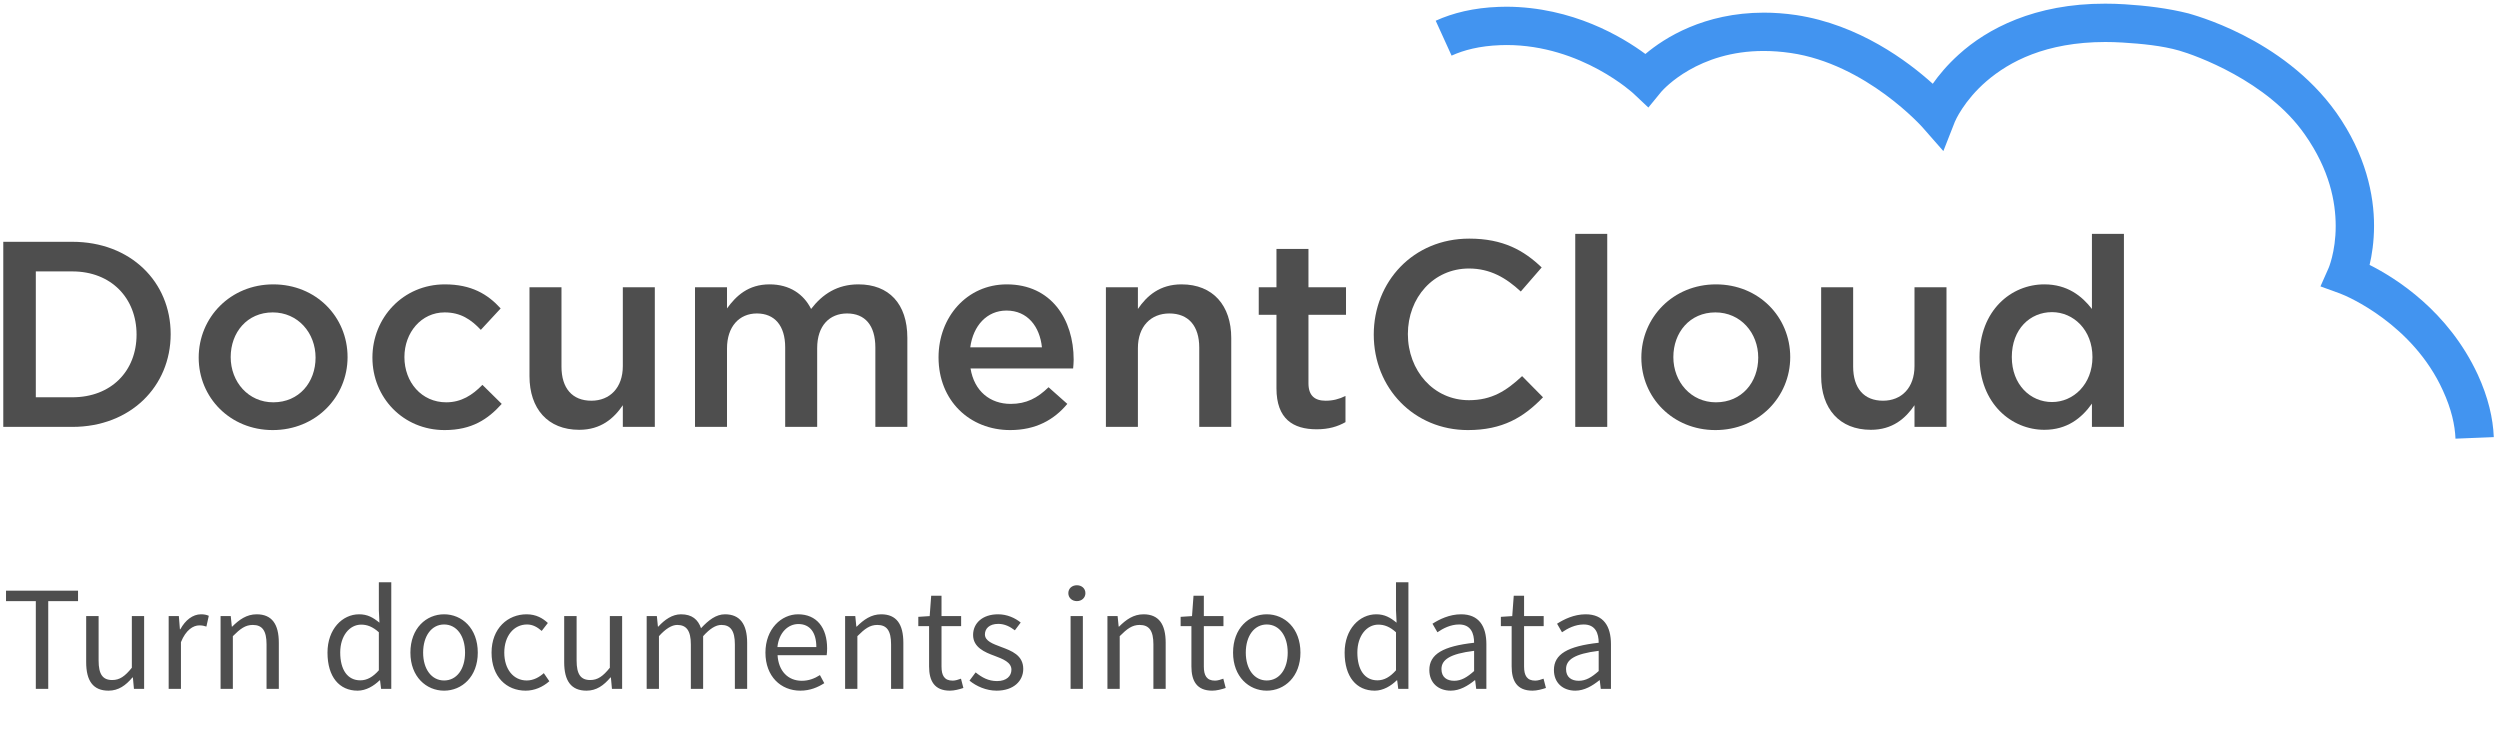
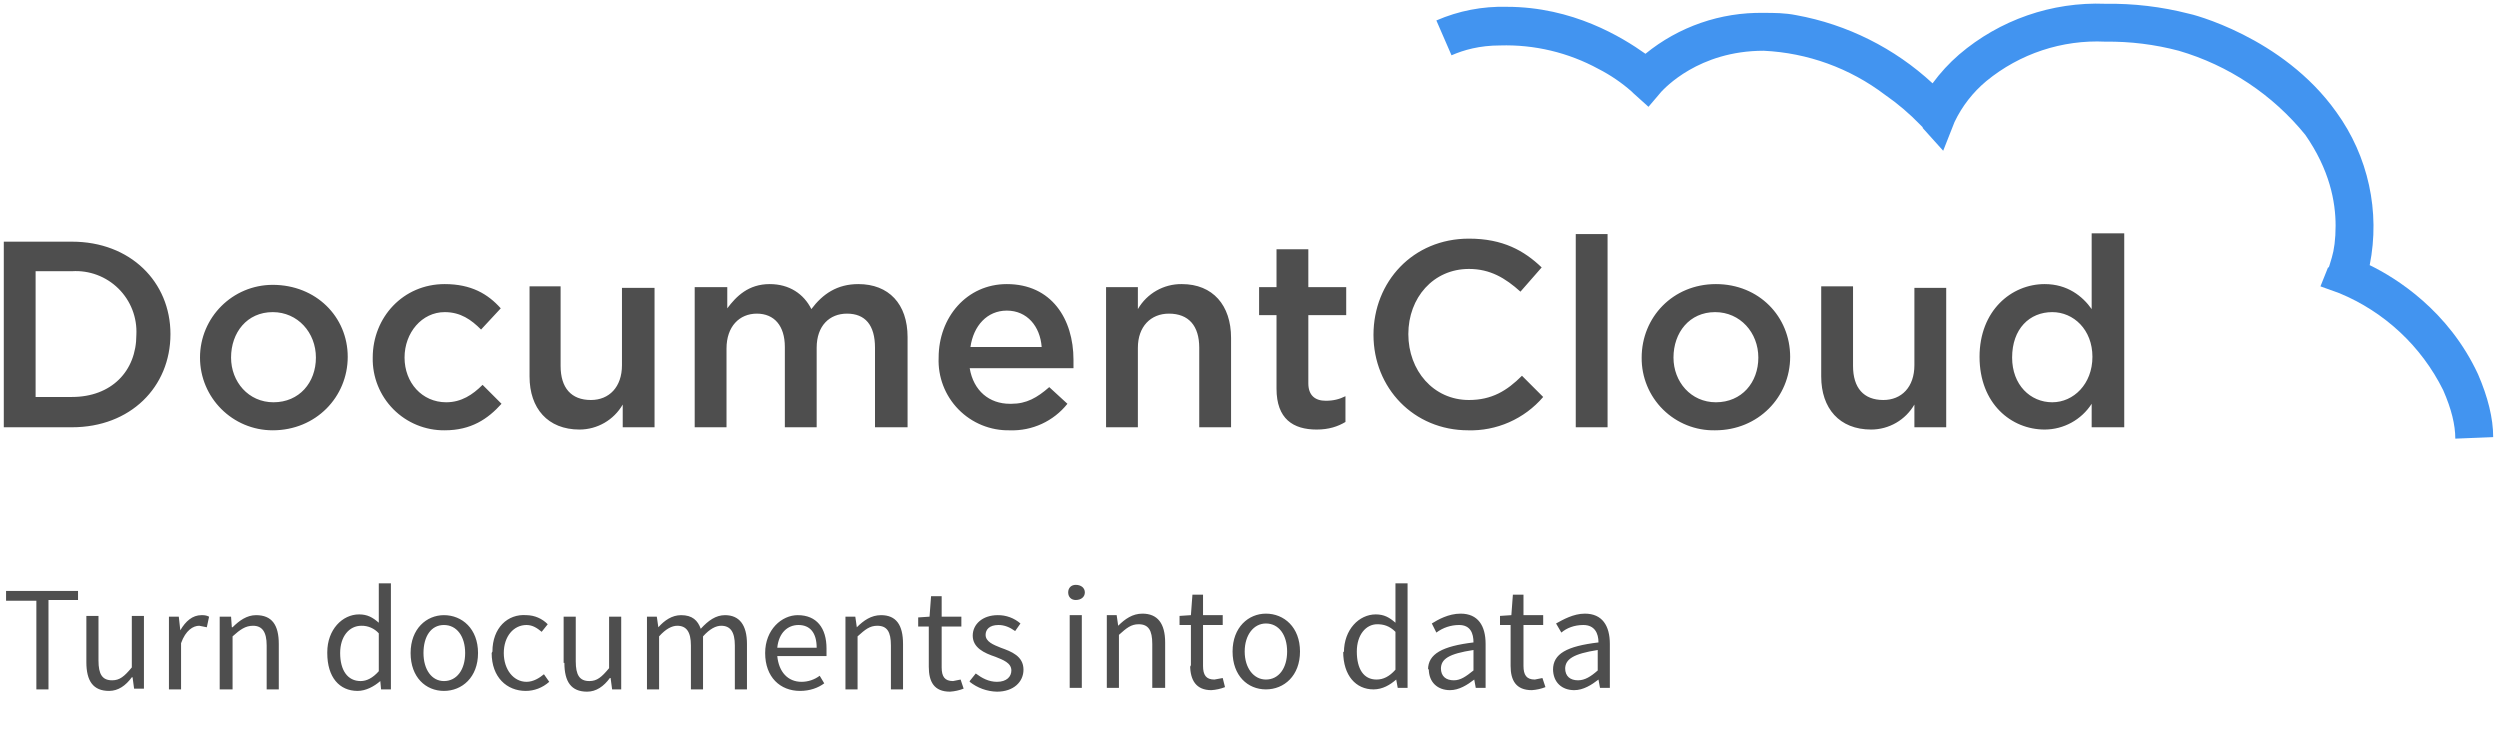
- <svg xmlns="http://www.w3.org/2000/svg" width="330" height="99" viewBox="0 0 330 99" fill="none">
-   <path d="M9.544 35.826H4.727V52.441H9.544C14.675 52.441 18.026 48.985 18.026 44.169C18.026 39.351 14.675 35.826 9.544 35.826V35.826ZM9.544 56.35H0.433V31.917H9.544C17.223 31.917 22.528 37.187 22.528 44.098C22.528 51.01 17.223 56.35 9.544 56.35Z" fill="#4E4E4E" />
-   <path d="M36 41.237C32.615 41.237 30.451 43.89 30.451 47.137C30.451 50.418 32.789 53.105 36.07 53.105C39.491 53.105 41.655 50.452 41.655 47.206C41.655 43.925 39.316 41.237 36 41.237V41.237ZM36 56.77C30.381 56.77 26.227 52.477 26.227 47.206C26.227 41.901 30.415 37.537 36.07 37.537C41.725 37.537 45.879 41.83 45.879 47.137C45.879 52.407 41.69 56.77 36 56.77" fill="#4E4E4E" />
-   <path d="M58.688 56.77C53.208 56.77 49.159 52.477 49.159 47.206C49.159 41.934 53.208 37.537 58.722 37.537C62.213 37.537 64.377 38.828 66.087 40.714L63.469 43.541C62.179 42.179 60.817 41.237 58.688 41.237C55.616 41.237 53.382 43.89 53.382 47.137C53.382 50.452 55.651 53.105 58.897 53.105C60.887 53.105 62.353 52.162 63.679 50.801L66.228 53.314C64.412 55.338 62.283 56.77 58.688 56.77" fill="#4E4E4E" />
-   <path d="M82.213 37.921H86.436V56.35H82.213V53.489C81.027 55.233 79.316 56.734 76.454 56.734C72.3 56.734 69.892 53.942 69.892 49.649V37.921H74.115V48.392C74.115 51.254 75.546 52.894 78.06 52.894C80.503 52.894 82.213 51.184 82.213 48.322V37.921" fill="#4E4E4E" />
-   <path d="M113.313 37.536C117.326 37.536 119.77 40.085 119.77 44.588V56.35H115.547V45.878C115.547 42.946 114.185 41.377 111.812 41.377C109.508 41.377 107.867 42.981 107.867 45.949V56.35H103.644V45.844C103.644 42.981 102.248 41.377 99.909 41.377C97.57 41.377 95.965 43.121 95.965 45.984V56.35H91.741V37.921H95.965V40.713C97.151 39.072 98.757 37.536 101.584 37.536C104.237 37.536 106.087 38.827 107.064 40.782C108.566 38.827 110.52 37.536 113.313 37.536Z" fill="#4E4E4E" />
-   <path d="M137.535 45.845C137.255 43.122 135.649 40.993 132.857 40.993C130.274 40.993 128.459 42.982 128.075 45.845H137.535ZM133.416 53.314C135.475 53.314 136.941 52.546 138.407 51.114L140.886 53.314C139.141 55.409 136.732 56.77 133.346 56.77C128.006 56.77 123.887 52.895 123.887 47.17C123.887 41.866 127.622 37.537 132.892 37.537C138.756 37.537 141.723 42.145 141.723 47.485C141.723 47.869 141.689 48.218 141.653 48.637H128.11C128.599 51.638 130.693 53.314 133.416 53.314" fill="#4E4E4E" />
-   <path d="M150.203 56.35H145.979V37.921H150.203V40.782C151.391 39.037 153.101 37.536 155.963 37.536C160.117 37.536 162.525 40.329 162.525 44.622V56.35H158.301V45.878C158.301 43.017 156.871 41.377 154.357 41.377C151.913 41.377 150.203 43.086 150.203 45.949V56.35" fill="#4E4E4E" />
-   <path d="M172.717 50.591C172.717 52.233 173.554 52.895 174.985 52.895C175.927 52.895 176.765 52.686 177.603 52.267V55.722C176.555 56.317 175.369 56.666 173.799 56.666C170.692 56.666 168.493 55.304 168.493 51.255V41.551H166.154V37.922H168.493V32.86H172.717V37.922H177.673V41.551H172.717V50.591" fill="#4E4E4E" />
-   <path d="M193.763 56.77C186.642 56.77 181.336 51.221 181.336 44.169C181.336 37.187 186.537 31.498 193.937 31.498C198.44 31.498 201.163 33.07 203.501 35.302L200.744 38.479C198.789 36.664 196.695 35.443 193.902 35.443C189.225 35.443 185.839 39.282 185.839 44.098C185.839 48.916 189.225 52.826 193.902 52.826C196.904 52.826 198.825 51.604 200.918 49.649L203.676 52.441C201.128 55.094 198.335 56.77 193.763 56.77" fill="#4E4E4E" />
-   <path d="M207.933 56.35V30.87H212.156V56.35H207.933Z" fill="#4E4E4E" />
-   <path d="M226.432 41.237C223.046 41.237 220.882 43.89 220.882 47.137C220.882 50.418 223.22 53.105 226.502 53.105C229.922 53.105 232.087 50.452 232.087 47.206C232.087 43.925 229.748 41.237 226.432 41.237V41.237ZM226.432 56.77C220.812 56.77 216.658 52.477 216.658 47.206C216.658 41.901 220.847 37.537 226.502 37.537C232.156 37.537 236.31 41.83 236.31 47.137C236.31 52.407 232.121 56.77 226.432 56.77" fill="#4E4E4E" />
-   <path d="M252.714 37.921H256.937V56.35H252.714V53.489C251.527 55.233 249.816 56.734 246.955 56.734C242.801 56.734 240.392 53.942 240.392 49.649V37.921H244.616V48.392C244.616 51.254 246.047 52.894 248.56 52.894C251.003 52.894 252.714 51.184 252.714 48.322V37.921" fill="#4E4E4E" />
-   <path d="M270.864 41.202C267.967 41.202 265.558 43.436 265.558 47.136C265.558 50.765 268.002 53.069 270.864 53.069C273.691 53.069 276.204 50.73 276.204 47.136C276.204 43.541 273.691 41.202 270.864 41.202ZM276.135 56.35V53.278C274.773 55.198 272.853 56.734 269.851 56.734C265.523 56.734 261.299 53.278 261.299 47.136C261.299 40.993 265.453 37.536 269.851 37.536C272.888 37.536 274.809 39.072 276.135 40.782V30.87H280.358V56.35H276.135" fill="#4E4E4E" />
-   <path d="M287.65 6.677C285.394 6.032 282.743 5.774 280.172 5.615C279.382 5.567 278.62 5.544 277.884 5.544C270.009 5.56 265.225 8.137 262.221 10.713C259.229 13.292 258.079 15.973 258.035 16.088L256.523 19.943L253.784 16.823C253.783 16.823 253.773 16.811 253.725 16.758C253.674 16.703 253.596 16.618 253.49 16.505C253.276 16.283 252.951 15.95 252.525 15.544C251.671 14.731 250.412 13.619 248.835 12.464C245.684 10.146 241.273 7.7 236.37 6.994C235.108 6.81 233.926 6.729 232.815 6.729C224.172 6.717 219.675 11.682 219.309 12.089L219.301 12.098L217.584 14.195L215.61 12.338C215.609 12.338 215.609 12.336 215.567 12.298C215.524 12.261 215.454 12.198 215.357 12.116C215.164 11.953 214.866 11.707 214.47 11.406C213.678 10.806 212.496 9.991 211.001 9.177C208.008 7.545 203.789 5.943 198.867 5.944C198.594 5.944 198.317 5.951 198.031 5.962C195.296 6.063 193.225 6.609 191.609 7.343L189.513 2.737C191.766 1.71 194.527 1.025 197.845 0.907C198.187 0.892 198.528 0.886 198.867 0.886C207.596 0.926 214.145 4.875 217.192 7.126C219.727 4.989 224.925 1.682 232.815 1.669C234.17 1.669 235.601 1.767 237.101 1.988C245.401 3.256 251.822 8.078 255.124 11.059C255.932 9.909 257.05 8.559 258.551 7.204C262.309 3.793 268.571 0.466 277.884 0.484C278.725 0.484 279.593 0.51 280.486 0.566C283.264 0.74 286.172 1.086 288.894 1.775C289.116 1.882 301.261 4.86 308.399 14.88C312.295 20.413 313.383 25.776 313.374 29.821C313.371 31.928 313.091 33.681 312.786 34.968C316.301 36.739 323.158 41.056 327.058 49.43C328.449 52.449 329.081 55.223 329.18 57.697V57.699L324.125 57.903C324.052 56.13 323.606 54.034 322.462 51.545C318.487 42.779 309.794 39.072 308.906 38.751C308.85 38.73 308.848 38.728 308.848 38.728L306.301 37.804L307.393 35.339H307.391C307.391 35.339 307.391 35.339 307.392 35.339C307.395 35.334 307.401 35.32 307.409 35.297C307.429 35.249 307.46 35.166 307.501 35.049C307.583 34.816 307.701 34.447 307.822 33.963C308.065 32.995 308.316 31.566 308.313 29.821C308.304 26.639 307.518 22.44 304.259 17.788C299.323 10.665 289.745 7.276 287.65 6.677Z" fill="#4294F0" />
-   <path d="M4.727 90.93H6.368V79.348H10.301V77.964H0.794V79.348H4.727V90.93ZM11.375 87.412C11.375 89.863 12.284 91.167 14.32 91.167C15.644 91.167 16.593 90.476 17.482 89.428H17.542L17.68 90.93H19.024V81.325H17.403V88.143C16.494 89.27 15.802 89.764 14.814 89.764C13.549 89.764 13.016 88.993 13.016 87.195V81.325H11.375V87.412ZM22.264 90.93H23.885V84.763C24.537 83.143 25.506 82.55 26.316 82.55C26.712 82.55 26.929 82.609 27.245 82.708L27.561 81.285C27.245 81.147 26.949 81.087 26.534 81.087C25.447 81.087 24.458 81.858 23.806 83.064H23.747L23.608 81.325H22.264V90.93ZM29.116 90.93H30.737V83.973C31.706 83.004 32.378 82.491 33.366 82.491C34.631 82.491 35.184 83.261 35.184 85.06V90.93H36.805V84.843C36.805 82.392 35.896 81.087 33.88 81.087C32.556 81.087 31.567 81.799 30.658 82.708H30.599L30.46 81.325H29.116V90.93ZM43.229 86.147C43.229 89.349 44.791 91.167 47.202 91.167C48.328 91.167 49.356 90.535 50.107 89.804H50.167L50.305 90.93H51.649V76.858H50.008V80.554L50.087 82.194C49.238 81.502 48.506 81.087 47.4 81.087C45.206 81.087 43.229 83.024 43.229 86.147ZM44.909 86.127C44.909 83.933 46.135 82.451 47.676 82.451C48.467 82.451 49.198 82.728 50.008 83.459V88.479C49.218 89.369 48.447 89.804 47.558 89.804C45.878 89.804 44.909 88.42 44.909 86.127ZM54.173 86.147C54.173 89.329 56.268 91.167 58.62 91.167C60.972 91.167 63.067 89.329 63.067 86.147C63.067 82.925 60.972 81.087 58.62 81.087C56.268 81.087 54.173 82.925 54.173 86.147ZM55.853 86.147C55.853 83.933 56.979 82.431 58.62 82.431C60.28 82.431 61.387 83.933 61.387 86.147C61.387 88.341 60.28 89.823 58.62 89.823C56.979 89.823 55.853 88.341 55.853 86.147ZM64.885 86.147C64.885 89.329 66.842 91.167 69.391 91.167C70.538 91.167 71.645 90.693 72.514 89.922L71.783 88.855C71.21 89.369 70.439 89.823 69.53 89.823C67.771 89.823 66.565 88.341 66.565 86.147C66.565 83.933 67.83 82.431 69.569 82.431C70.34 82.431 70.933 82.787 71.506 83.281L72.317 82.234C71.664 81.621 70.775 81.087 69.51 81.087C67.039 81.087 64.885 82.925 64.885 86.147ZM74.472 87.412C74.472 89.863 75.381 91.167 77.417 91.167C78.741 91.167 79.69 90.476 80.579 89.428H80.639L80.777 90.93H82.121V81.325H80.5V88.143C79.591 89.27 78.899 89.764 77.911 89.764C76.646 89.764 76.113 88.993 76.113 87.195V81.325H74.472V87.412ZM85.361 90.93H86.982V83.973C87.872 82.985 88.682 82.491 89.394 82.491C90.619 82.491 91.192 83.261 91.192 85.06V90.93H92.813V83.973C93.702 82.985 94.473 82.491 95.224 82.491C96.43 82.491 97.003 83.261 97.003 85.06V90.93H98.624V84.843C98.624 82.392 97.675 81.087 95.698 81.087C94.532 81.087 93.544 81.838 92.536 82.925C92.141 81.779 91.35 81.087 89.888 81.087C88.741 81.087 87.733 81.799 86.903 82.708H86.844L86.706 81.325H85.361V90.93ZM101.037 86.147C101.037 89.29 103.073 91.167 105.642 91.167C106.947 91.167 107.974 90.713 108.805 90.179L108.231 89.112C107.52 89.566 106.749 89.863 105.84 89.863C104.002 89.863 102.757 88.558 102.638 86.483H109.121C109.16 86.246 109.18 85.93 109.18 85.594C109.18 82.846 107.797 81.087 105.346 81.087C103.152 81.087 101.037 83.004 101.037 86.147ZM102.618 85.416C102.816 83.479 104.041 82.372 105.385 82.372C106.887 82.372 107.757 83.459 107.757 85.416H102.618ZM111.554 90.93H113.174V83.973C114.143 83.004 114.815 82.491 115.803 82.491C117.068 82.491 117.622 83.261 117.622 85.06V90.93H119.242V84.843C119.242 82.392 118.333 81.087 116.317 81.087C114.993 81.087 114.005 81.799 113.095 82.708H113.036L112.898 81.325H111.554V90.93ZM122.639 87.965C122.639 89.863 123.331 91.167 125.387 91.167C125.98 91.167 126.632 90.99 127.166 90.812L126.849 89.586C126.533 89.705 126.098 89.843 125.762 89.843C124.655 89.843 124.28 89.171 124.28 87.985V82.649H126.869V81.325H124.28V78.636H122.916L122.718 81.325L121.216 81.423V82.649H122.639V87.965ZM127.974 89.843C128.883 90.594 130.187 91.167 131.551 91.167C133.824 91.167 135.069 89.863 135.069 88.301C135.069 86.483 133.528 85.91 132.144 85.396C131.057 84.981 130.009 84.625 130.009 83.736C130.009 83.004 130.563 82.352 131.769 82.352C132.618 82.352 133.31 82.708 133.962 83.202L134.733 82.174C134.002 81.581 132.954 81.087 131.749 81.087C129.673 81.087 128.448 82.273 128.448 83.815C128.448 85.436 129.95 86.088 131.314 86.582C132.362 86.977 133.508 87.412 133.508 88.4C133.508 89.23 132.875 89.902 131.61 89.902C130.464 89.902 129.614 89.428 128.784 88.756L127.974 89.843ZM142.147 79.348C142.779 79.348 143.274 78.913 143.274 78.3C143.274 77.668 142.779 77.253 142.147 77.253C141.514 77.253 141.02 77.668 141.02 78.3C141.02 78.913 141.514 79.348 142.147 79.348ZM141.317 90.93H142.938V81.325H141.317V90.93ZM146.181 90.93H147.802V83.973C148.77 83.004 149.442 82.491 150.43 82.491C151.695 82.491 152.249 83.261 152.249 85.06V90.93H153.869V84.843C153.869 82.392 152.96 81.087 150.944 81.087C149.62 81.087 148.632 81.799 147.723 82.708H147.663L147.525 81.325H146.181V90.93ZM157.266 87.965C157.266 89.863 157.958 91.167 160.014 91.167C160.607 91.167 161.259 90.99 161.793 90.812L161.476 89.586C161.16 89.705 160.725 89.843 160.389 89.843C159.282 89.843 158.907 89.171 158.907 87.985V82.649H161.496V81.325H158.907V78.636H157.543L157.346 81.325L155.843 81.423V82.649H157.266V87.965ZM162.764 86.147C162.764 89.329 164.859 91.167 167.211 91.167C169.563 91.167 171.658 89.329 171.658 86.147C171.658 82.925 169.563 81.087 167.211 81.087C164.859 81.087 162.764 82.925 162.764 86.147ZM164.444 86.147C164.444 83.933 165.57 82.431 167.211 82.431C168.871 82.431 169.978 83.933 169.978 86.147C169.978 88.341 168.871 89.823 167.211 89.823C165.57 89.823 164.444 88.341 164.444 86.147ZM177.491 86.147C177.491 89.349 179.053 91.167 181.464 91.167C182.591 91.167 183.618 90.535 184.369 89.804H184.429L184.567 90.93H185.911V76.858H184.271V80.554L184.35 82.194C183.5 81.502 182.768 81.087 181.662 81.087C179.468 81.087 177.491 83.024 177.491 86.147ZM179.171 86.127C179.171 83.933 180.397 82.451 181.938 82.451C182.729 82.451 183.46 82.728 184.271 83.459V88.479C183.48 89.369 182.709 89.804 181.82 89.804C180.14 89.804 179.171 88.42 179.171 86.127ZM188.672 88.44C188.672 90.159 189.878 91.167 191.498 91.167C192.684 91.167 193.751 90.535 194.68 89.784H194.72L194.858 90.93H196.202V85.04C196.202 82.649 195.214 81.087 192.862 81.087C191.32 81.087 189.976 81.759 189.087 82.332L189.739 83.459C190.49 82.945 191.479 82.431 192.605 82.431C194.167 82.431 194.582 83.617 194.582 84.843C190.49 85.297 188.672 86.345 188.672 88.44ZM190.273 88.321C190.273 87.096 191.36 86.305 194.582 85.91V88.578C193.653 89.408 192.882 89.863 191.953 89.863C191.004 89.863 190.273 89.408 190.273 88.321ZM199.537 87.965C199.537 89.863 200.229 91.167 202.284 91.167C202.877 91.167 203.53 90.99 204.063 90.812L203.747 89.586C203.431 89.705 202.996 89.843 202.66 89.843C201.553 89.843 201.178 89.171 201.178 87.985V82.649H203.767V81.325H201.178V78.636H199.814L199.616 81.325L198.114 81.423V82.649H199.537V87.965ZM205.117 88.44C205.117 90.159 206.323 91.167 207.943 91.167C209.129 91.167 210.196 90.535 211.125 89.784H211.165L211.303 90.93H212.647V85.04C212.647 82.649 211.659 81.087 209.307 81.087C207.765 81.087 206.421 81.759 205.532 82.332L206.184 83.459C206.935 82.945 207.924 82.431 209.05 82.431C210.612 82.431 211.027 83.617 211.027 84.843C206.935 85.297 205.117 86.345 205.117 88.44ZM206.718 88.321C206.718 87.096 207.805 86.305 211.027 85.91V88.578C210.098 89.408 209.327 89.863 208.398 89.863C207.449 89.863 206.718 89.408 206.718 88.321Z" fill="#4E4E4E" />
+ <svg xmlns="http://www.w3.org/2000/svg" class="mastlogo" fill="none" viewBox="0 0 330 99" width="330" height="99">
+   <path d="M9.5 35.8H4.7v16.6h4.8c5.2 0 8.5-3.4 8.5-8.2a8 8 0 00-8.5-8.4zm0 20.6h-9V31.9h9c7.7 0 13 5.3 13 12.2 0 7-5.3 12.3-13 12.3zM36 41.2c-3.4 0-5.5 2.7-5.5 6 0 3.2 2.3 5.9 5.6 5.9 3.4 0 5.6-2.6 5.6-5.9 0-3.3-2.4-6-5.7-6zm0 15.6a9.6 9.6 0 110-19.2c5.7 0 9.9 4.2 9.9 9.5s-4.2 9.7-9.9 9.7m22.7 0a9.4 9.4 0 01-9.5-9.6c0-5.3 4-9.7 9.5-9.7 3.5 0 5.7 1.3 7.4 3.2l-2.6 2.8c-1.3-1.3-2.7-2.3-4.8-2.3-3 0-5.3 2.7-5.3 6s2.3 5.9 5.5 5.9c2 0 3.5-1 4.8-2.3l2.5 2.5c-1.8 2-4 3.5-7.5 3.5M82.2 38h4.2v18.4h-4.2v-3a6.6 6.6 0 01-5.7 3.3c-4.2 0-6.6-2.8-6.6-7V37.8H74v10.5c0 2.9 1.4 4.5 4 4.5 2.4 0 4.1-1.7 4.1-4.6V38m31.2-.5c4 0 6.5 2.6 6.5 7v11.9h-4.3V45.9c0-3-1.3-4.5-3.7-4.5-2.3 0-4 1.6-4 4.5v10.5h-4.2V45.8c0-2.8-1.4-4.4-3.7-4.4-2.3 0-4 1.7-4 4.6v10.4h-4.2V37.9H96v2.8c1.2-1.6 2.8-3.2 5.6-3.2 2.6 0 4.5 1.3 5.5 3.3 1.5-2 3.4-3.3 6.2-3.3zm24.2 8.3c-.2-2.7-1.9-4.8-4.6-4.8-2.6 0-4.4 2-4.8 4.8h9.4zm-4 7.5c2 0 3.4-.8 5-2.2l2.4 2.2a9.3 9.3 0 01-7.6 3.5 9.2 9.2 0 01-9.4-9.6c0-5.3 3.7-9.7 9-9.7 5.9 0 8.8 4.6 8.8 10v1.1H128c.5 3 2.6 4.7 5.3 4.7m16.9 3.1H146V37.9h4.2v2.9a6.6 6.6 0 015.8-3.3c4.1 0 6.5 2.8 6.5 7.1v11.8h-4.2V45.9c0-2.9-1.4-4.5-4-4.5-2.4 0-4.1 1.7-4.1 4.5v10.5m22.5-5.8c0 1.6.9 2.3 2.3 2.3 1 0 1.8-.2 2.6-.6v3.4c-1 .6-2.2 1-3.8 1-3.1 0-5.3-1.4-5.3-5.4v-9.7h-2.3v-3.7h2.3v-5h4.2v5h5v3.7h-5v9m21.1 6.2c-7.2 0-12.5-5.6-12.5-12.6s5.2-12.7 12.6-12.7c4.5 0 7.3 1.6 9.6 3.8l-2.8 3.2c-2-1.8-4-3-6.8-3-4.7 0-8 3.8-8 8.6s3.3 8.7 8 8.7c3 0 5-1.2 7-3.2l2.8 2.8a12.6 12.6 0 01-10 4.4m14.3-.4V30.9h4.2v25.5h-4.3zm18.4-15.2c-3.4 0-5.5 2.7-5.5 6 0 3.2 2.3 5.9 5.6 5.9 3.4 0 5.6-2.6 5.6-5.9 0-3.3-2.4-6-5.7-6zm0 15.6a9.5 9.5 0 01-9.7-9.6c0-5.3 4.1-9.7 9.8-9.7 5.7 0 9.8 4.3 9.8 9.6s-4.2 9.7-9.9 9.7M252.7 38h4.2v18.4h-4.2v-3a6.6 6.6 0 01-5.7 3.3c-4.2 0-6.6-2.8-6.6-7V37.8h4.2v10.5c0 2.9 1.4 4.5 4 4.5 2.4 0 4.1-1.7 4.1-4.6V38m18.2 3.2c-3 0-5.3 2.2-5.3 6 0 3.6 2.4 5.9 5.3 5.9 2.8 0 5.3-2.4 5.3-6s-2.5-5.9-5.3-5.9zm5.2 15.2v-3.1a7.4 7.4 0 01-6.2 3.4c-4.4 0-8.6-3.4-8.6-9.6 0-6.1 4.2-9.6 8.6-9.6 3 0 5 1.6 6.2 3.3v-10h4.3v25.6H276" fill="#4E4E4E" />
+   <path d="M287.6 6.7a36.2 36.2 0 00-9.7-1.2 23 23 0 00-15.7 5.2 16 16 0 00-4.2 5.4l-1.5 3.8-2.7-3v-.1l-.3-.3a31 31 0 00-4.7-4 28.7 28.7 0 00-16-5.8c-8.6 0-13.1 5-13.5 5.4l-1.7 2-2-1.8-.2-.2a21.3 21.3 0 00-4.4-3A25.5 25.5 0 00198 6c-2.7 0-4.8.6-6.4 1.3l-2-4.6a21.8 21.8 0 019.3-1.8c8.7 0 15.2 4 18.3 6.2a24 24 0 0115.6-5.4c1.4 0 2.8 0 4.3.3a36 36 0 0118 9 23 23 0 013.5-3.8A28 28 0 01277.9.5a41.8 41.8 0 0111 1.3c.2 0 12.4 3 19.5 13a25.8 25.8 0 014.4 20.2c3.5 1.7 10.4 6 14.3 14.4 1.3 3 2 5.8 2 8.3l-5 .2c0-1.8-.5-3.9-1.6-6.4a26.7 26.7 0 00-13.7-12.8l-2.5-.9 1-2.5h.1l.1-.3.3-1c.3-1 .5-2.4.5-4.2 0-3.2-.8-7.4-4-12a33.7 33.7 0 00-16.7-11.1z" fill="#4294F0" />
+   <path d="M4.7 91h1.7V79.2h3.9V78H.8v1.3h4V91zm6.7-3.6c0 2.5.9 3.8 3 3.8 1.2 0 2.2-.7 3-1.8h.1l.2 1.5H19v-9.6h-1.6v6.8c-1 1.2-1.6 1.7-2.6 1.7-1.3 0-1.8-.8-1.8-2.6v-5.9h-1.6v6.1zM22.3 91h1.6v-6.1c.6-1.7 1.6-2.3 2.4-2.3l1 .2.3-1.4c-.4-.2-.7-.2-1-.2-1.2 0-2.1.8-2.8 2l-.2-1.8h-1.3V91zm6.8 0h1.6v-7c1-.9 1.7-1.4 2.7-1.4 1.2 0 1.8.8 1.8 2.6V91h1.6v-6c0-2.5-.9-3.8-3-3.8-1.2 0-2.2.7-3.1 1.6h-.1l-.1-1.4H29V91zm14.1-4.8c0 3.2 1.6 5 4 5 1.1 0 2.2-.6 3-1.3l.1 1.1h1.3V77H50v5.2c-.8-.7-1.5-1.1-2.6-1.1-2.2 0-4.2 2-4.2 5zm1.7 0c0-2.2 1.2-3.6 2.8-3.6a3 3 0 012.3 1v5c-.8.9-1.6 1.3-2.4 1.3-1.7 0-2.7-1.4-2.7-3.7zm9.3 0c0 3.2 2 5 4.4 5 2.4 0 4.5-1.8 4.5-5s-2.1-5-4.5-5c-2.3 0-4.4 1.8-4.4 5zm1.7 0c0-2.2 1-3.7 2.7-3.7 1.7 0 2.8 1.5 2.8 3.7s-1.1 3.7-2.8 3.7c-1.6 0-2.7-1.5-2.7-3.7zm9 0c0 3.2 2 5 4.5 5 1.1 0 2.2-.4 3.1-1.2l-.7-1c-.6.5-1.4 1-2.3 1-1.7 0-3-1.6-3-3.8 0-2.2 1.3-3.7 3-3.7.8 0 1.4.4 2 .9l.8-1a4 4 0 00-2.8-1.2C67 81 65 82.9 65 86zm9.6 1.3c0 2.5.9 3.8 3 3.8 1.2 0 2.2-.7 3-1.8h.1l.2 1.5H82v-9.6h-1.6v6.8c-1 1.2-1.6 1.7-2.6 1.7-1.3 0-1.8-.8-1.8-2.6v-5.9h-1.6v6.1zM85.4 91H87v-7c.9-1 1.7-1.4 2.4-1.4 1.2 0 1.8.8 1.8 2.6V91h1.6v-7c.9-1 1.7-1.4 2.4-1.4 1.2 0 1.8.8 1.8 2.6V91h1.6v-6c0-2.5-1-3.8-2.9-3.8-1.2 0-2.2.7-3.2 1.8-.4-1.1-1.1-1.8-2.6-1.8-1.2 0-2.2.7-3 1.6l-.2-1.4h-1.3V91zm15.6-4.8c0 3.2 2 5 4.6 5 1.3 0 2.4-.4 3.2-1l-.6-1a4 4 0 01-2.4.8c-1.8 0-3-1.3-3.2-3.4h6.5v-1c0-2.7-1.3-4.4-3.8-4.4-2.1 0-4.3 1.9-4.3 5zm1.6-.7c.2-2 1.4-3 2.8-3 1.5 0 2.4 1 2.4 3h-5.2zm9 5.5h1.6v-7c1-.9 1.6-1.4 2.6-1.4 1.3 0 1.8.8 1.8 2.6V91h1.6v-6c0-2.5-.9-3.8-2.9-3.8-1.3 0-2.3.7-3.2 1.6l-.2-1.4h-1.3V91zm11-3c0 2 .7 3.3 2.8 3.3a6 6 0 001.8-.4l-.4-1.2-1 .2c-1.1 0-1.5-.6-1.5-1.8v-5.4h2.6v-1.3h-2.6v-2.7h-1.4l-.2 2.7-1.5.1v1.2h1.4V88zm5.4 2a6 6 0 003.6 1.3c2.2 0 3.5-1.3 3.5-2.9 0-1.8-1.6-2.4-3-2.9-1-.4-2-.8-2-1.7 0-.7.5-1.3 1.7-1.3.8 0 1.5.3 2.2.8l.7-1a4.5 4.5 0 00-3-1.1c-2 0-3.3 1.2-3.3 2.7 0 1.6 1.5 2.3 3 2.8 1 .4 2.1.8 2.1 1.8 0 .8-.6 1.5-1.9 1.5-1.1 0-2-.5-2.8-1.1l-.8 1zm14-10.8c.7 0 1.2-.4 1.2-1s-.5-1-1.2-1c-.6 0-1 .4-1 1s.4 1 1 1zm-.8 11.6h1.6v-9.6h-1.6V91zm4.9 0h1.6v-7c1-.9 1.6-1.4 2.6-1.4 1.3 0 1.8.8 1.8 2.6v5.8h1.7v-6c0-2.5-1-3.8-3-3.8-1.3 0-2.3.7-3.2 1.6l-.2-1.4h-1.3V91zm11-3c0 2 .8 3.3 2.8 3.3a6 6 0 001.8-.4l-.3-1.2-1.1.2c-1.1 0-1.5-.6-1.5-1.8v-5.4h2.6v-1.3h-2.6v-2.7h-1.4l-.2 2.7-1.5.1v1.2h1.5V88zm5.6-1.8c0 3.2 2 5 4.4 5 2.4 0 4.5-1.8 4.5-5s-2.1-5-4.5-5c-2.3 0-4.4 1.8-4.4 5zm1.6 0c0-2.2 1.2-3.7 2.8-3.7 1.7 0 2.8 1.5 2.8 3.7s-1.1 3.7-2.8 3.7c-1.6 0-2.8-1.5-2.8-3.7zm13 0c0 3.2 1.7 5 4 5 1.2 0 2.2-.6 3-1.3l.2 1.1h1.3V77h-1.6v5.2c-.8-.7-1.5-1.1-2.6-1.1-2.2 0-4.2 2-4.2 5zm1.8 0c0-2.2 1.2-3.6 2.7-3.6.8 0 1.6.2 2.4 1v5c-.8.9-1.6 1.3-2.5 1.3-1.7 0-2.6-1.4-2.6-3.7zm9.5 2.3c0 1.8 1.2 2.8 2.8 2.8 1.2 0 2.3-.7 3.2-1.4l.2 1.1h1.3V85c0-2.4-1-4-3.3-4-1.6 0-3 .8-3.8 1.3l.6 1.2a5 5 0 013-1c1.5 0 1.9 1.1 1.9 2.3-4.1.5-6 1.5-6 3.6zm1.6 0c0-1.3 1-2 4.3-2.5v2.7c-1 .8-1.7 1.3-2.6 1.3-1 0-1.7-.5-1.7-1.6zm9.2-.4c0 1.9.7 3.2 2.8 3.2a6 6 0 001.8-.4l-.4-1.2-1 .2c-1.1 0-1.5-.6-1.5-1.8v-5.4h2.6v-1.3h-2.6v-2.7h-1.4l-.2 2.7-1.5.1v1.2h1.4V88zm5.6.4c0 1.8 1.2 2.8 2.8 2.8 1.2 0 2.3-.7 3.2-1.4l.2 1.1h1.3V85c0-2.4-1-4-3.3-4-1.5 0-2.9.8-3.8 1.3l.7 1.2c.7-.6 1.7-1 2.9-1 1.5 0 2 1.1 2 2.3-4.2.5-6 1.5-6 3.6zm1.6 0c0-1.3 1.1-2 4.3-2.5v2.7c-.9.8-1.7 1.3-2.6 1.3-1 0-1.7-.5-1.7-1.6z" fill="#4E4E4E" />
</svg>
